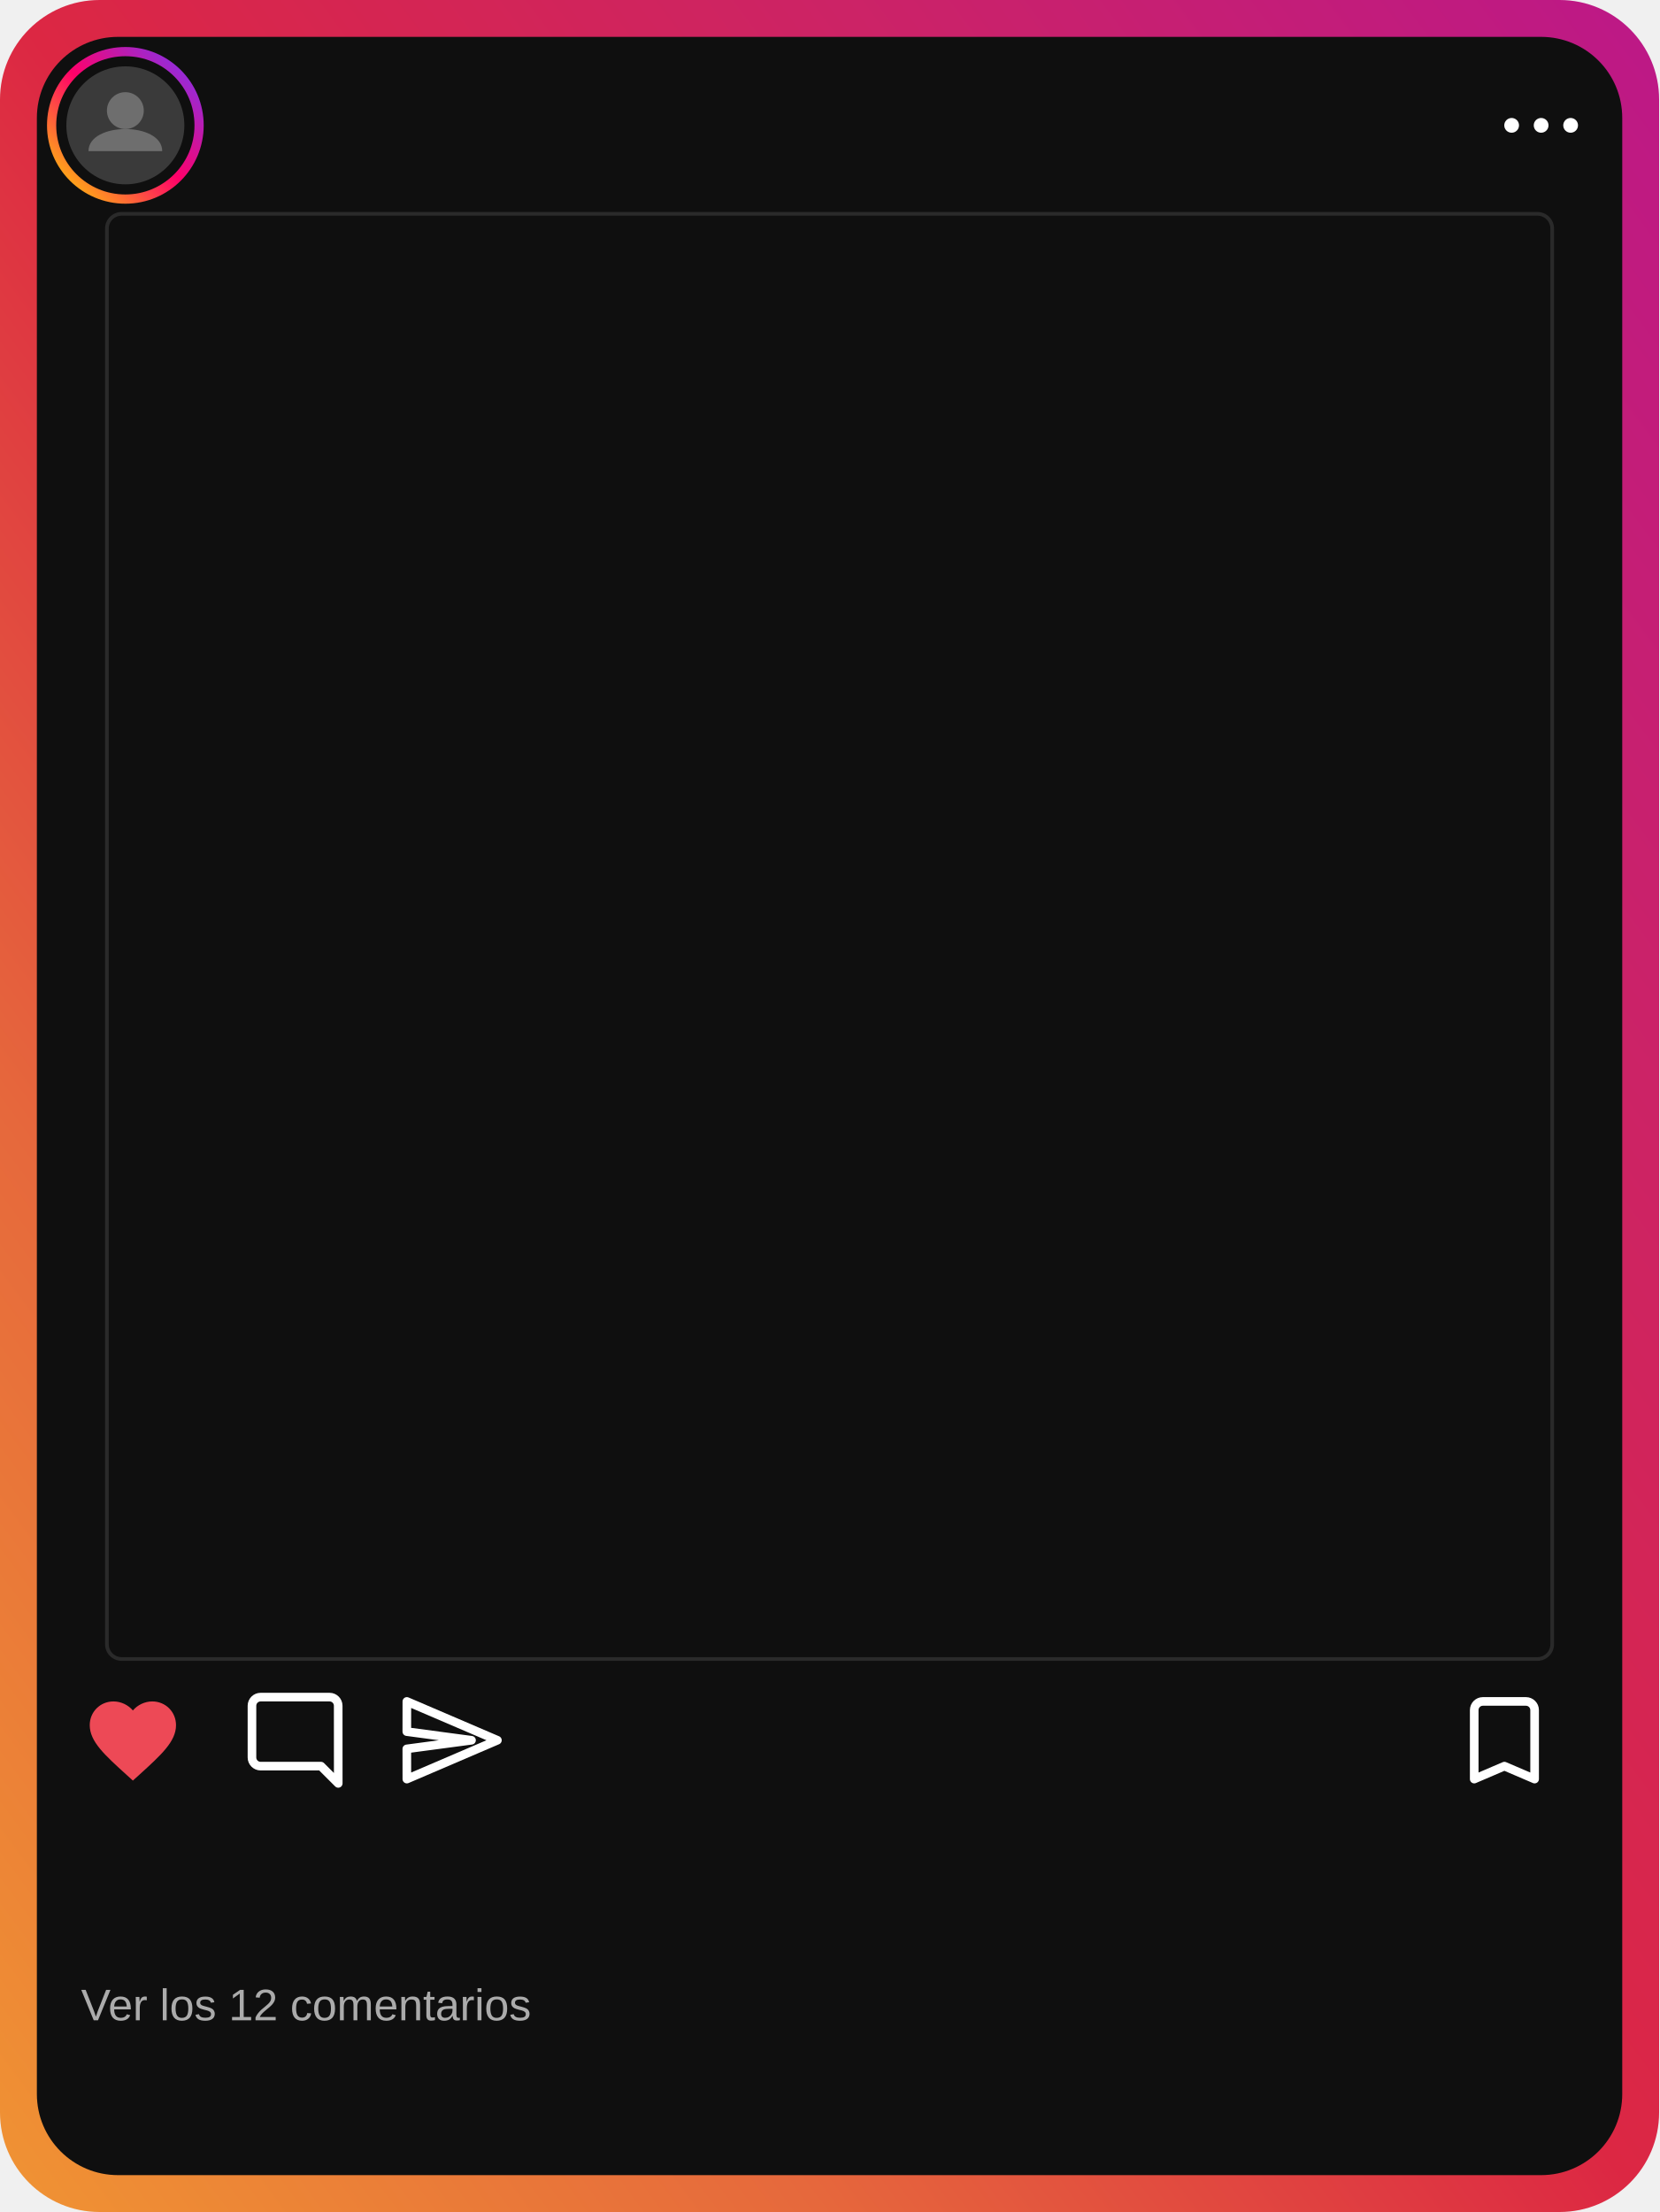
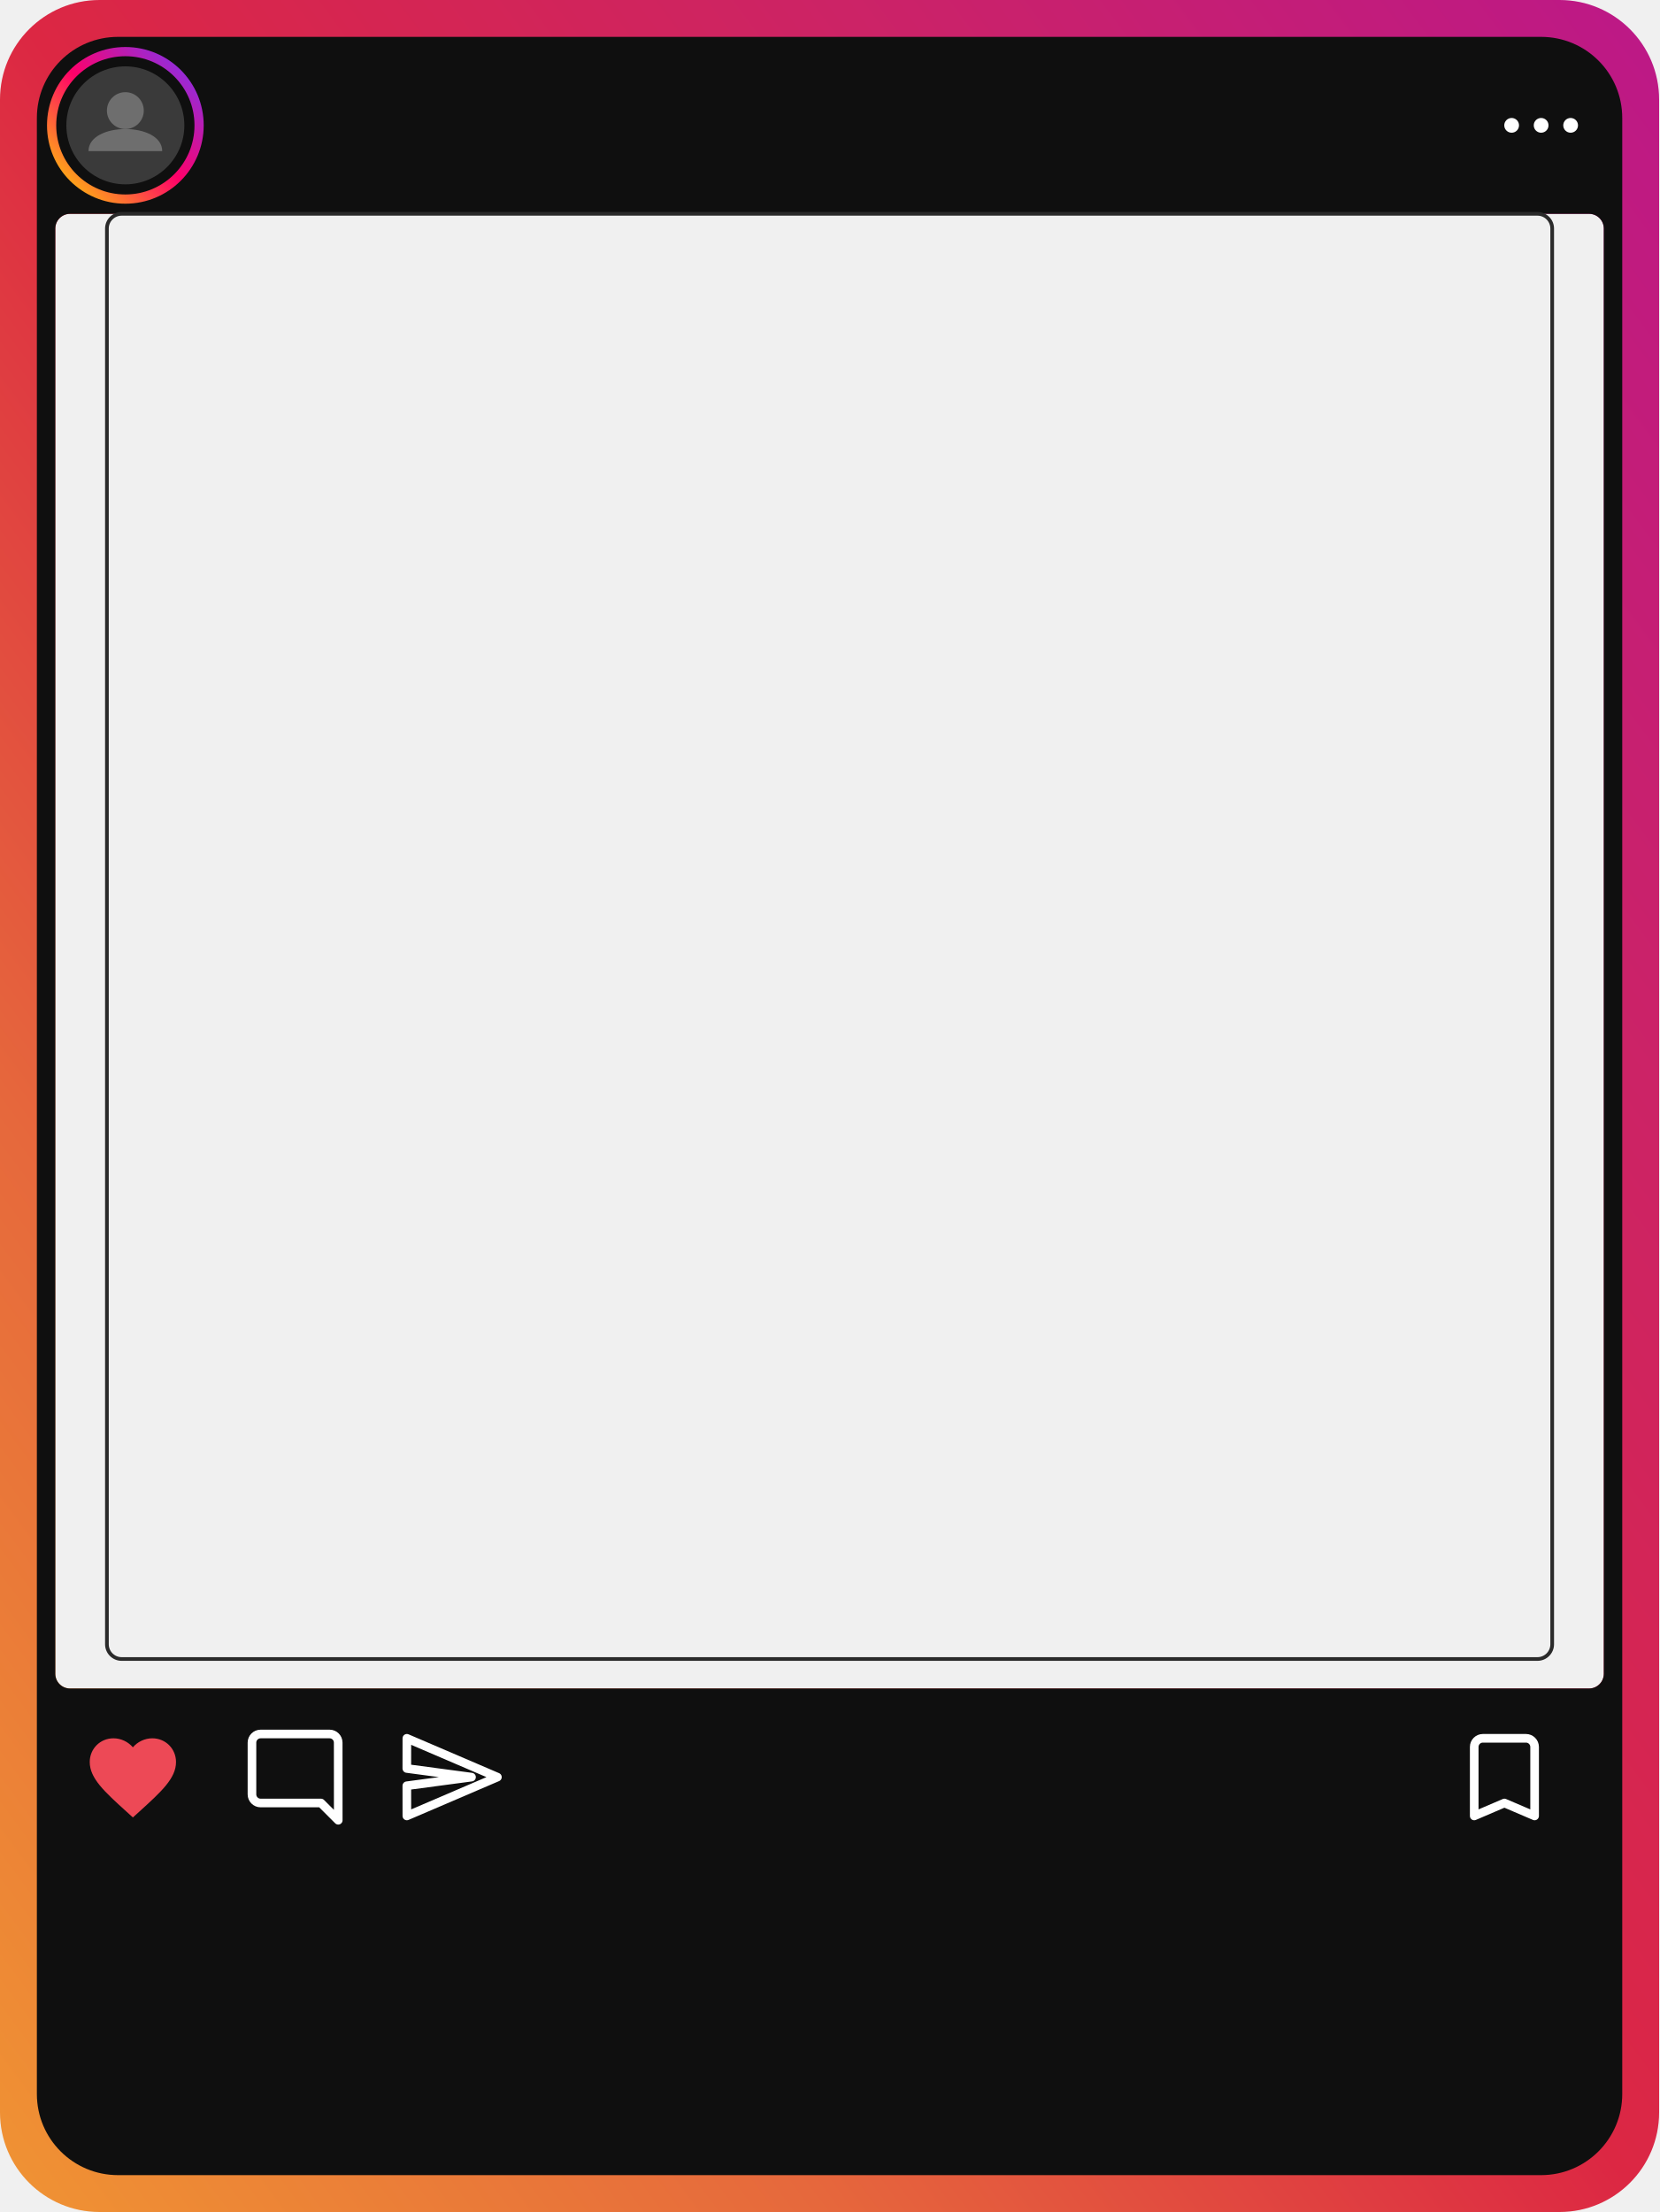
<svg xmlns="http://www.w3.org/2000/svg" width="450" height="600" viewBox="0 0 450 600" fill="none">
  <defs>
    <linearGradient id="instaBorderDark" x1="0%" y1="100%" x2="100%" y2="0%">
      <stop offset="0%" stop-color="#f09433" />
      <stop offset="25%" stop-color="#e6683c" />
      <stop offset="50%" stop-color="#dc2743" />
      <stop offset="75%" stop-color="#cc2366" />
      <stop offset="100%" stop-color="#bc1888" />
    </linearGradient>
    <linearGradient id="storyRingDark" x1="0%" y1="100%" x2="100%" y2="0%">
      <stop offset="0%" stop-color="#FFD600" />
      <stop offset="50%" stop-color="#FF0069" />
      <stop offset="100%" stop-color="#7638FA" />
    </linearGradient>
+     <mask id="photoMaskDark">
+       <rect x="0" y="0" width="450" height="600" fill="white" />
+       <rect x="15" y="58" width="420" height="400" rx="4" fill="black" />
+     </mask>
    <clipPath id="cardMaskDark">
      <rect x="10" y="10" width="430" height="580" rx="22" />
    </clipPath>
  </defs>
-   <rect x="0" y="0" width="450" height="600" rx="27" fill="url(#instaBorderDark)" />
-   <rect x="10" y="10" width="430" height="580" rx="22" fill="#0F0F0F" />
+   <rect x="0" y="0" width="450" height="600" rx="27" fill="url(#instaBorderDark)" mask="url(#photoMaskDark)" />
+   <rect x="10" y="10" width="430" height="580" rx="22" fill="#0F0F0F" mask="url(#photoMaskDark)" />
  <rect x="29" y="58" width="392" height="392" rx="4" fill="none" stroke="#2A2A2A" stroke-width="1" />
  <g id="header">
    <circle cx="34" cy="34" r="20" fill="none" stroke="url(#storyRingDark)" stroke-width="2.5" />
    <circle cx="34" cy="34" r="16" fill="#3A3A3A" />
    <circle cx="34" cy="30" r="5" fill="#6E6E6E" />
    <path d="M24 41 C24 37 29 35 34 35 C39 35 44 37 44 41" fill="#6E6E6E" />
    <circle cx="410" cy="34" r="2" fill="#FFFFFF" />
    <circle cx="418" cy="34" r="2" fill="#FFFFFF" />
    <circle cx="426" cy="34" r="2" fill="#FFFFFF" />
  </g>
-   <g id="actions" transform="translate(22, 458)">
+   <g id="actions" transform="translate(22, 468)">
    <path d="M12 21.35l-1.45-1.32C5.4 15.36 2 12.28 2 8.5 2 5.42 4.42 3 7.5 3c1.74 0 3.41.81 4.5 2.09C13.09 3.81 14.76 3 16.5 3 19.58 3 22 5.42 22 8.5c0 3.78-3.4 6.86-8.55 11.54L12 21.35z" transform="scale(1.17)" fill="#ED4956" />
    <path d="M21.99 4c0-1.1-.89-2-1.99-2H4c-1.1 0-2 .9-2 2v12c0 1.1.9 2 2 2h14l4 4-.01-18z" transform="translate(44, 0) scale(1.17)" fill="none" stroke="#FFFFFF" stroke-width="2" stroke-linejoin="round" />
    <path d="M2.01 21 23 12 2.01 3 2 10l15 2-15 2z" transform="translate(86, 0) scale(1.17)" fill="none" stroke="#FFFFFF" stroke-width="2" stroke-linejoin="round" />
    <path d="M17 3H7c-1.1 0-2 .9-2 2v16l7-3 7 3V5c0-1.1-.9-2-2-2z" transform="translate(372, 0) scale(1.17)" fill="none" stroke="#FFFFFF" stroke-width="2" stroke-linejoin="round" />
  </g>
-   <text x="22" y="548" font-family="Arial, sans-serif" font-size="12" fill="#FFFFFF" opacity="0.65">Ver los 12 comentarios</text>
</svg>
